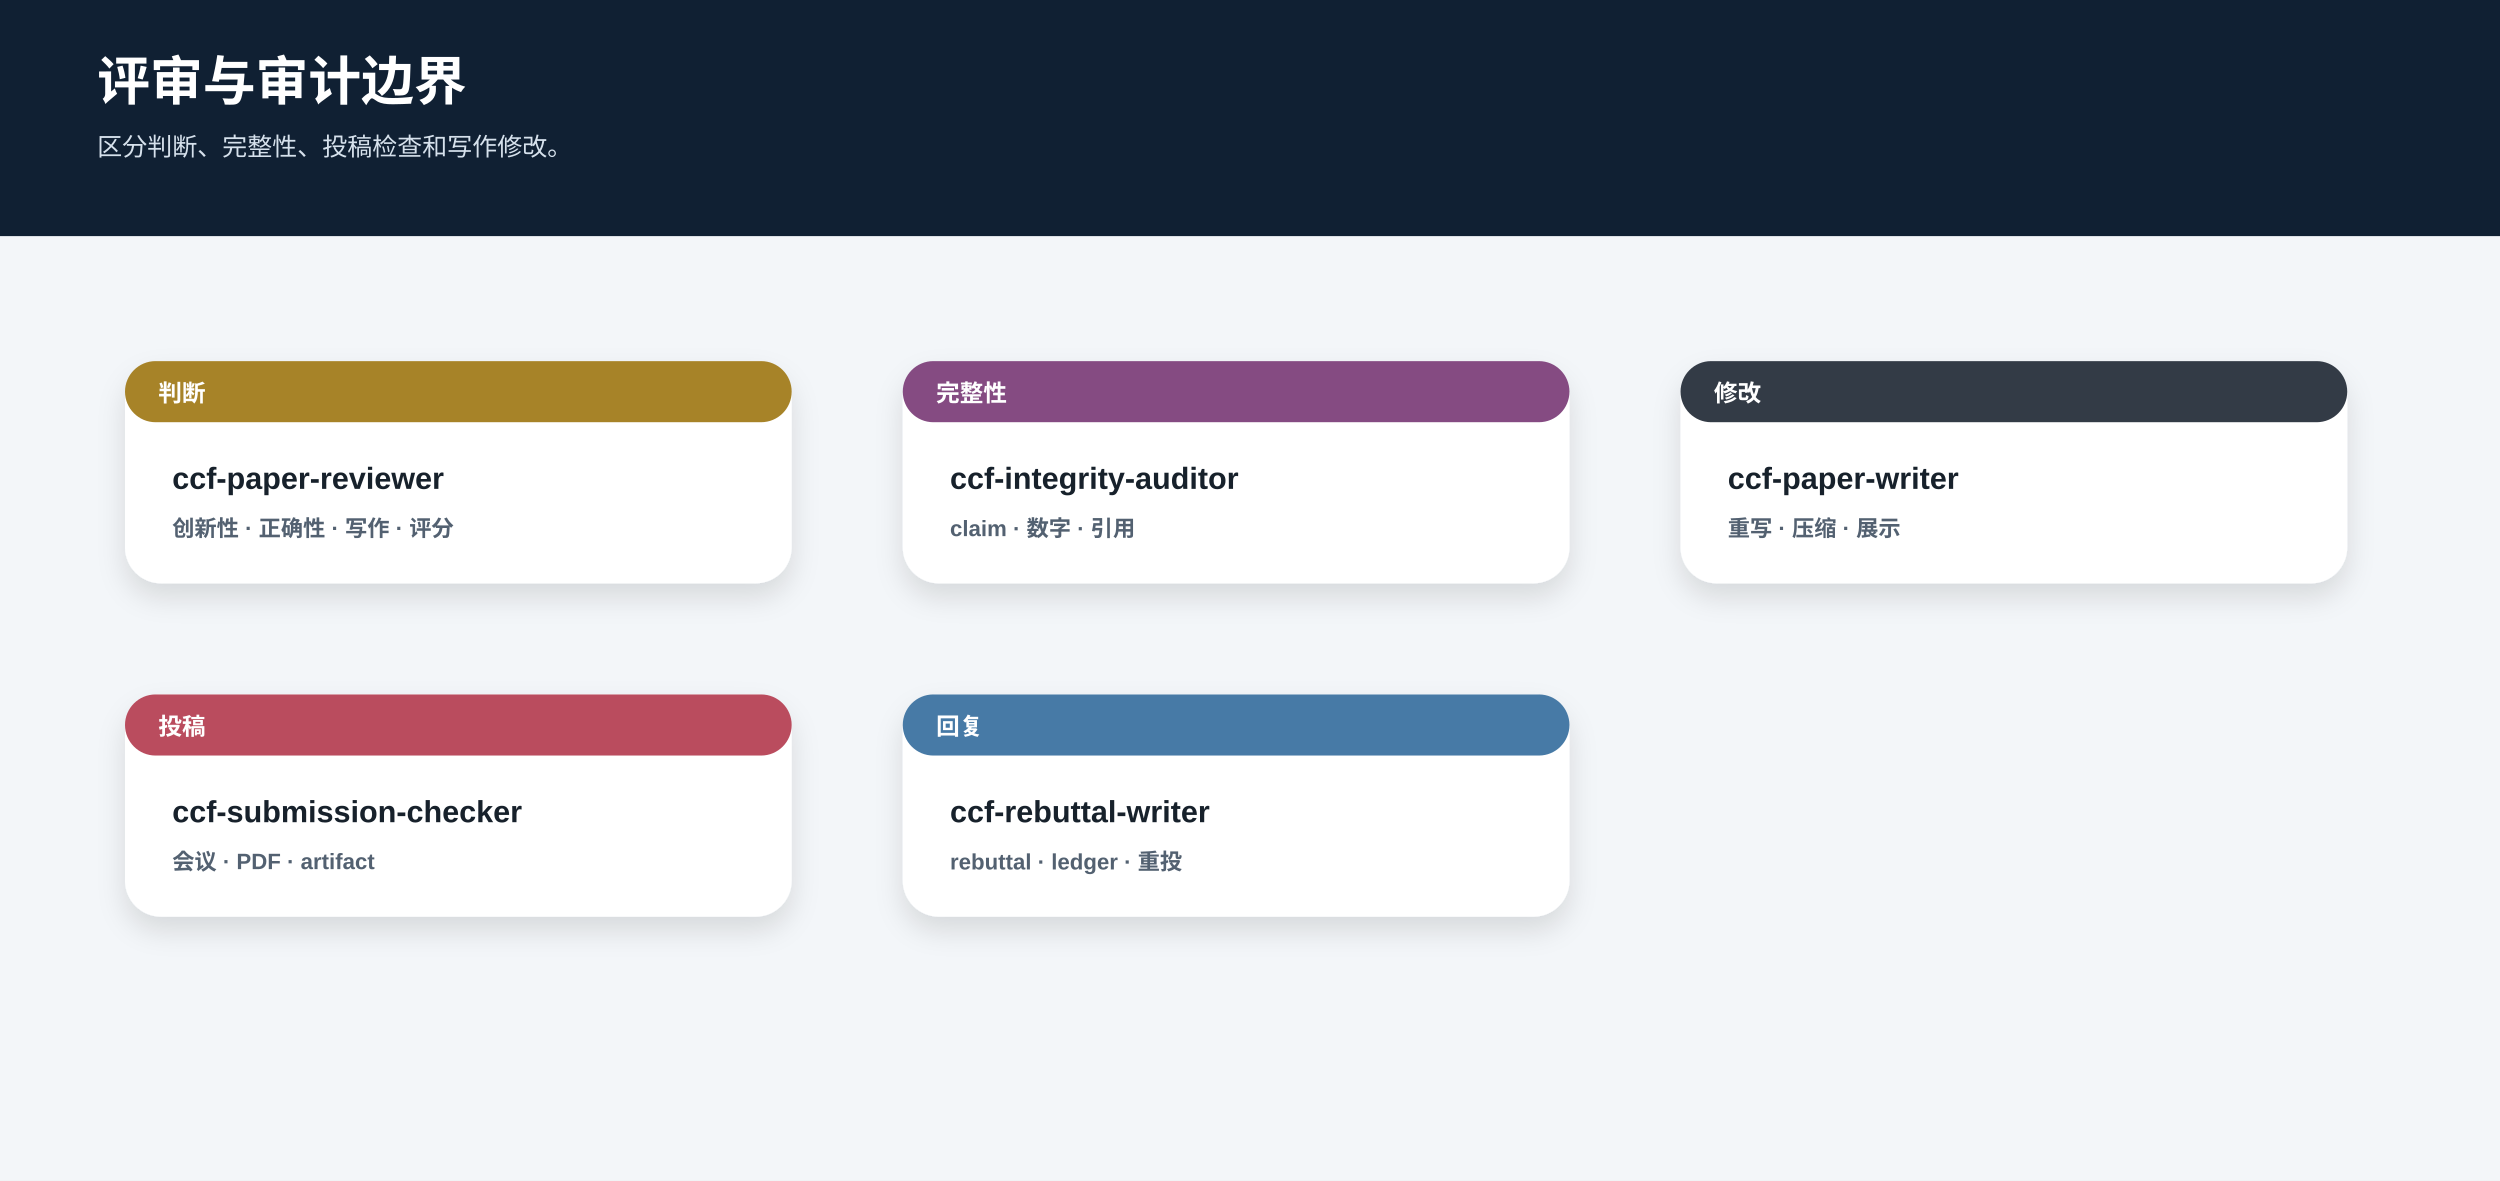
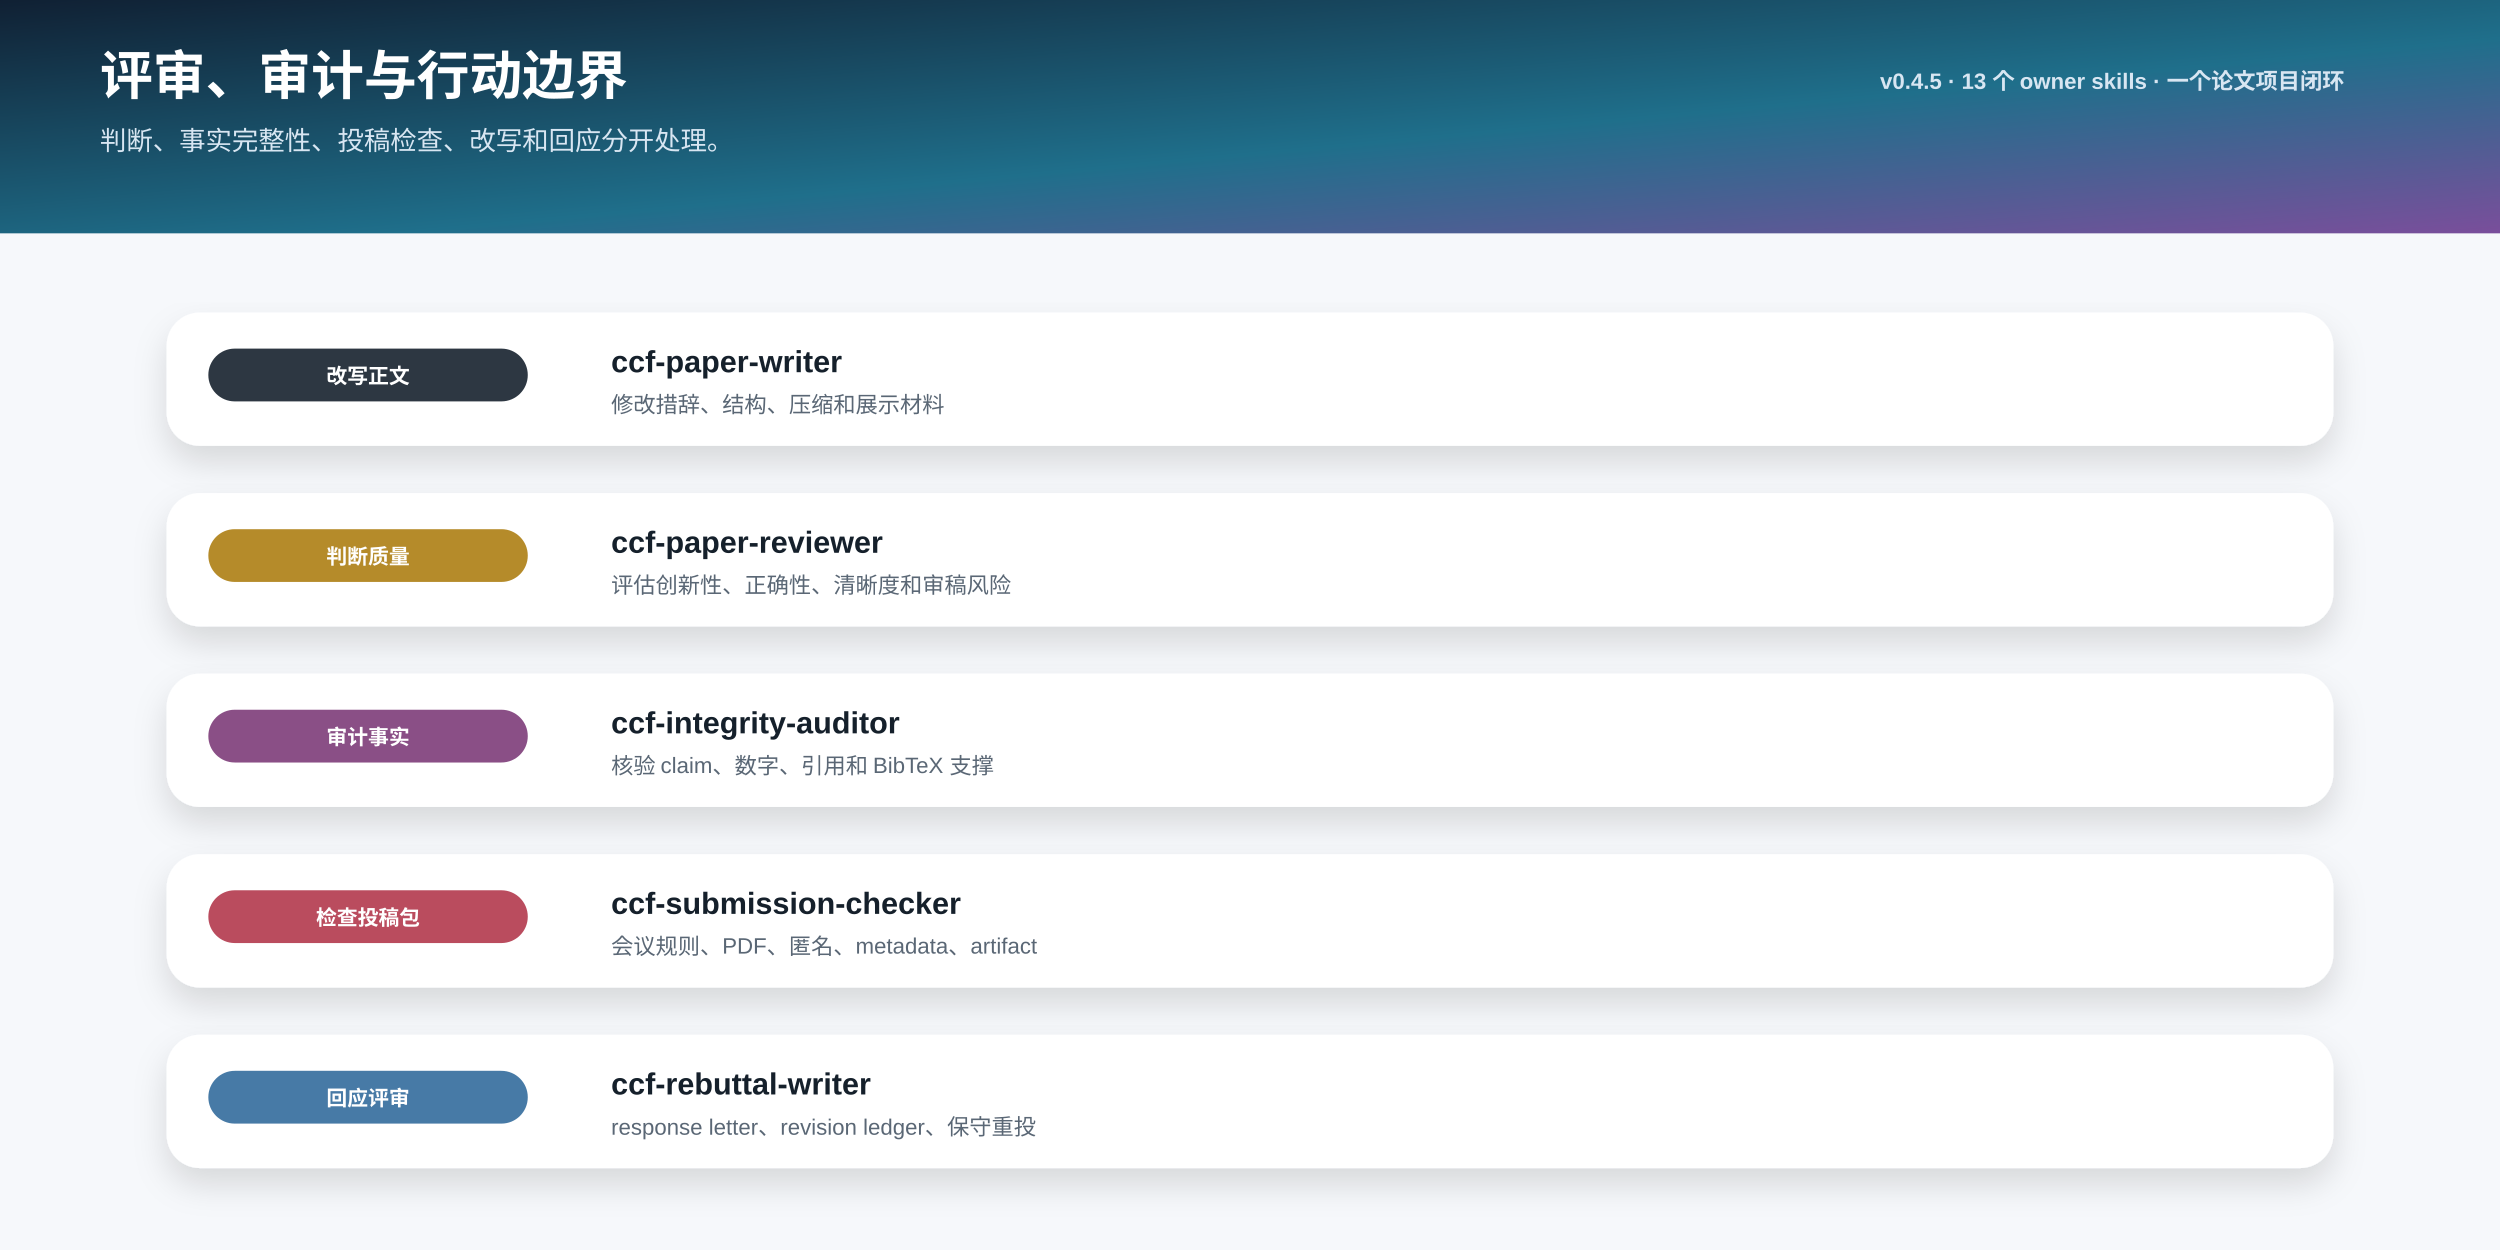
- <svg xmlns="http://www.w3.org/2000/svg" width="1800" height="850" viewBox="0 0 1800 850">
+ <svg xmlns="http://www.w3.org/2000/svg" width="1800" height="900" viewBox="0 0 1800 900">
  <defs>
-     <filter id="shadow" x="-20%" y="-20%" width="140%" height="150%">
-       <feDropShadow dx="0" dy="10" stdDeviation="10" flood-color="#0B1826" flood-opacity="0.12" />
+     <linearGradient id="header" x1="0" y1="0" x2="1" y2="1">
+       <stop offset="0" stop-color="#102033" />
+       <stop offset="0.58" stop-color="#1F6F8B" />
+       <stop offset="1" stop-color="#7A4E9B" />
+     </linearGradient>
+     <filter id="shadow" x="-20%" y="-20%" width="140%" height="160%">
+       <feDropShadow dx="0" dy="12" stdDeviation="12" flood-color="#0B1826" flood-opacity="0.13" />
    </filter>
-     <marker id="arrow" markerWidth="12" markerHeight="12" refX="10" refY="6" orient="auto">
-       <path d="M2,2 L10,6 L2,10 Z" fill="#8D9AA8" />
+     <marker id="arrow" markerWidth="13" markerHeight="13" refX="11" refY="6.5" orient="auto">
+       <path d="M2,2 L11,6.5 L2,11 Z" fill="#7B8794" />
    </marker>
  </defs>
  <style>text{font-family:Microsoft YaHei, Segoe UI, Arial, sans-serif;dominant-baseline:auto} .mono{font-family:Consolas,Menlo,monospace}</style>
-   <rect x="0" y="0" width="1800" height="850" rx="0" fill="#F3F6F9" stroke="none" stroke-width="2" />
-   <rect x="0" y="0" width="1800" height="170" rx="0" fill="#102033" stroke="none" stroke-width="2" />
-   <text x="70" y="72" font-size="38" font-weight="820" fill="#FFFFFF" text-anchor="start">评审与审计边界</text>
-   <text x="70" y="112" font-size="18" font-weight="450" fill="#D6E1EC" text-anchor="start">区分判断、完整性、投稿检查和写作修改。</text>
-   <rect x="90" y="260" width="480" height="160" rx="26" fill="#FFFFFF" stroke="none" stroke-width="2" filter="url(#shadow)" />
-   <rect x="90" y="260" width="480" height="44" rx="22" fill="#A78328" stroke="none" stroke-width="2" />
-   <text x="114" y="289" font-size="17" font-weight="820" fill="#FFFFFF" text-anchor="start">判断</text>
-   <text x="124" y="352" font-size="22" font-weight="820" fill="#17212B" text-anchor="start">ccf-paper-reviewer</text>
-   <text x="124" y="386" font-size="16" font-weight="550" fill="#536171" text-anchor="start">创新性 · 正确性 · 写作 · 评分</text>
-   <rect x="650" y="260" width="480" height="160" rx="26" fill="#FFFFFF" stroke="none" stroke-width="2" filter="url(#shadow)" />
-   <rect x="650" y="260" width="480" height="44" rx="22" fill="#854B82" stroke="none" stroke-width="2" />
-   <text x="674" y="289" font-size="17" font-weight="820" fill="#FFFFFF" text-anchor="start">完整性</text>
-   <text x="684" y="352" font-size="22" font-weight="820" fill="#17212B" text-anchor="start">ccf-integrity-auditor</text>
-   <text x="684" y="386" font-size="16" font-weight="550" fill="#536171" text-anchor="start">claim · 数字 · 引用</text>
-   <rect x="1210" y="260" width="480" height="160" rx="26" fill="#FFFFFF" stroke="none" stroke-width="2" filter="url(#shadow)" />
-   <rect x="1210" y="260" width="480" height="44" rx="22" fill="#333B46" stroke="none" stroke-width="2" />
-   <text x="1234" y="289" font-size="17" font-weight="820" fill="#FFFFFF" text-anchor="start">修改</text>
-   <text x="1244" y="352" font-size="22" font-weight="820" fill="#17212B" text-anchor="start">ccf-paper-writer</text>
-   <text x="1244" y="386" font-size="16" font-weight="550" fill="#536171" text-anchor="start">重写 · 压缩 · 展示</text>
-   <rect x="90" y="500" width="480" height="160" rx="26" fill="#FFFFFF" stroke="none" stroke-width="2" filter="url(#shadow)" />
-   <rect x="90" y="500" width="480" height="44" rx="22" fill="#BA4C5E" stroke="none" stroke-width="2" />
-   <text x="114" y="529" font-size="17" font-weight="820" fill="#FFFFFF" text-anchor="start">投稿</text>
-   <text x="124" y="592" font-size="22" font-weight="820" fill="#17212B" text-anchor="start">ccf-submission-checker</text>
-   <text x="124" y="626" font-size="16" font-weight="550" fill="#536171" text-anchor="start">会议 · PDF · artifact</text>
-   <rect x="650" y="500" width="480" height="160" rx="26" fill="#FFFFFF" stroke="none" stroke-width="2" filter="url(#shadow)" />
-   <rect x="650" y="500" width="480" height="44" rx="22" fill="#477AA6" stroke="none" stroke-width="2" />
-   <text x="674" y="529" font-size="17" font-weight="820" fill="#FFFFFF" text-anchor="start">回复</text>
-   <text x="684" y="592" font-size="22" font-weight="820" fill="#17212B" text-anchor="start">ccf-rebuttal-writer</text>
-   <text x="684" y="626" font-size="16" font-weight="550" fill="#536171" text-anchor="start">rebuttal · ledger · 重投</text>
+   <rect x="0" y="0" width="1800" height="900" rx="0" fill="#F6F8FB" stroke="none" stroke-width="2" />
+   <rect x="0" y="0" width="1800" height="168" rx="0" fill="url(#header)" stroke="none" stroke-width="2" />
+   <text x="72" y="68" font-size="38" font-weight="850" fill="#FFFFFF" text-anchor="start">评审、审计与行动边界</text>
+   <text x="72" y="108" font-size="19" font-weight="500" fill="#D8E6F2" text-anchor="start">判断、事实完整性、投稿检查、改写和回应分开处理。</text>
+   <text x="1688" y="64" font-size="16" font-weight="650" fill="#D8E6F2" text-anchor="end">v0.4.5 · 13 个 owner skills · 一个论文项目闭环</text>
+   <rect x="120" y="225" width="1560" height="96" rx="24" fill="#FFFFFF" stroke="none" stroke-width="2" filter="url(#shadow)" />
+   <rect x="150" y="251" width="230" height="38" rx="19" fill="#2D3742" stroke="none" stroke-width="2" />
+   <text x="265" y="276" font-size="15" font-weight="760" fill="#FFFFFF" text-anchor="middle">改写正文</text>
+   <text x="440" y="268" font-size="22" font-weight="840" fill="#15202B" text-anchor="start">ccf-paper-writer</text>
+   <text x="440" y="297" font-size="16" font-weight="520" fill="#5A6775" text-anchor="start">修改措辞、结构、压缩和展示材料</text>
+   <rect x="120" y="355" width="1560" height="96" rx="24" fill="#FFFFFF" stroke="none" stroke-width="2" filter="url(#shadow)" />
+   <rect x="150" y="381" width="230" height="38" rx="19" fill="#B58B2A" stroke="none" stroke-width="2" />
+   <text x="265" y="406" font-size="15" font-weight="760" fill="#FFFFFF" text-anchor="middle">判断质量</text>
+   <text x="440" y="398" font-size="22" font-weight="840" fill="#15202B" text-anchor="start">ccf-paper-reviewer</text>
+   <text x="440" y="427" font-size="16" font-weight="520" fill="#5A6775" text-anchor="start">评估创新性、正确性、清晰度和审稿风险</text>
+   <rect x="120" y="485" width="1560" height="96" rx="24" fill="#FFFFFF" stroke="none" stroke-width="2" filter="url(#shadow)" />
+   <rect x="150" y="511" width="230" height="38" rx="19" fill="#8A4F86" stroke="none" stroke-width="2" />
+   <text x="265" y="536" font-size="15" font-weight="760" fill="#FFFFFF" text-anchor="middle">审计事实</text>
+   <text x="440" y="528" font-size="22" font-weight="840" fill="#15202B" text-anchor="start">ccf-integrity-auditor</text>
+   <text x="440" y="557" font-size="16" font-weight="520" fill="#5A6775" text-anchor="start">核验 claim、数字、引用和 BibTeX 支撑</text>
+   <rect x="120" y="615" width="1560" height="96" rx="24" fill="#FFFFFF" stroke="none" stroke-width="2" filter="url(#shadow)" />
+   <rect x="150" y="641" width="230" height="38" rx="19" fill="#BA4C5E" stroke="none" stroke-width="2" />
+   <text x="265" y="666" font-size="15" font-weight="760" fill="#FFFFFF" text-anchor="middle">检查投稿包</text>
+   <text x="440" y="658" font-size="22" font-weight="840" fill="#15202B" text-anchor="start">ccf-submission-checker</text>
+   <text x="440" y="687" font-size="16" font-weight="520" fill="#5A6775" text-anchor="start">会议规则、PDF、匿名、metadata、artifact</text>
+   <rect x="120" y="745" width="1560" height="96" rx="24" fill="#FFFFFF" stroke="none" stroke-width="2" filter="url(#shadow)" />
+   <rect x="150" y="771" width="230" height="38" rx="19" fill="#477AA6" stroke="none" stroke-width="2" />
+   <text x="265" y="796" font-size="15" font-weight="760" fill="#FFFFFF" text-anchor="middle">回应评审</text>
+   <text x="440" y="788" font-size="22" font-weight="840" fill="#15202B" text-anchor="start">ccf-rebuttal-writer</text>
+   <text x="440" y="817" font-size="16" font-weight="520" fill="#5A6775" text-anchor="start">response letter、revision ledger、保守重投</text>
</svg>
